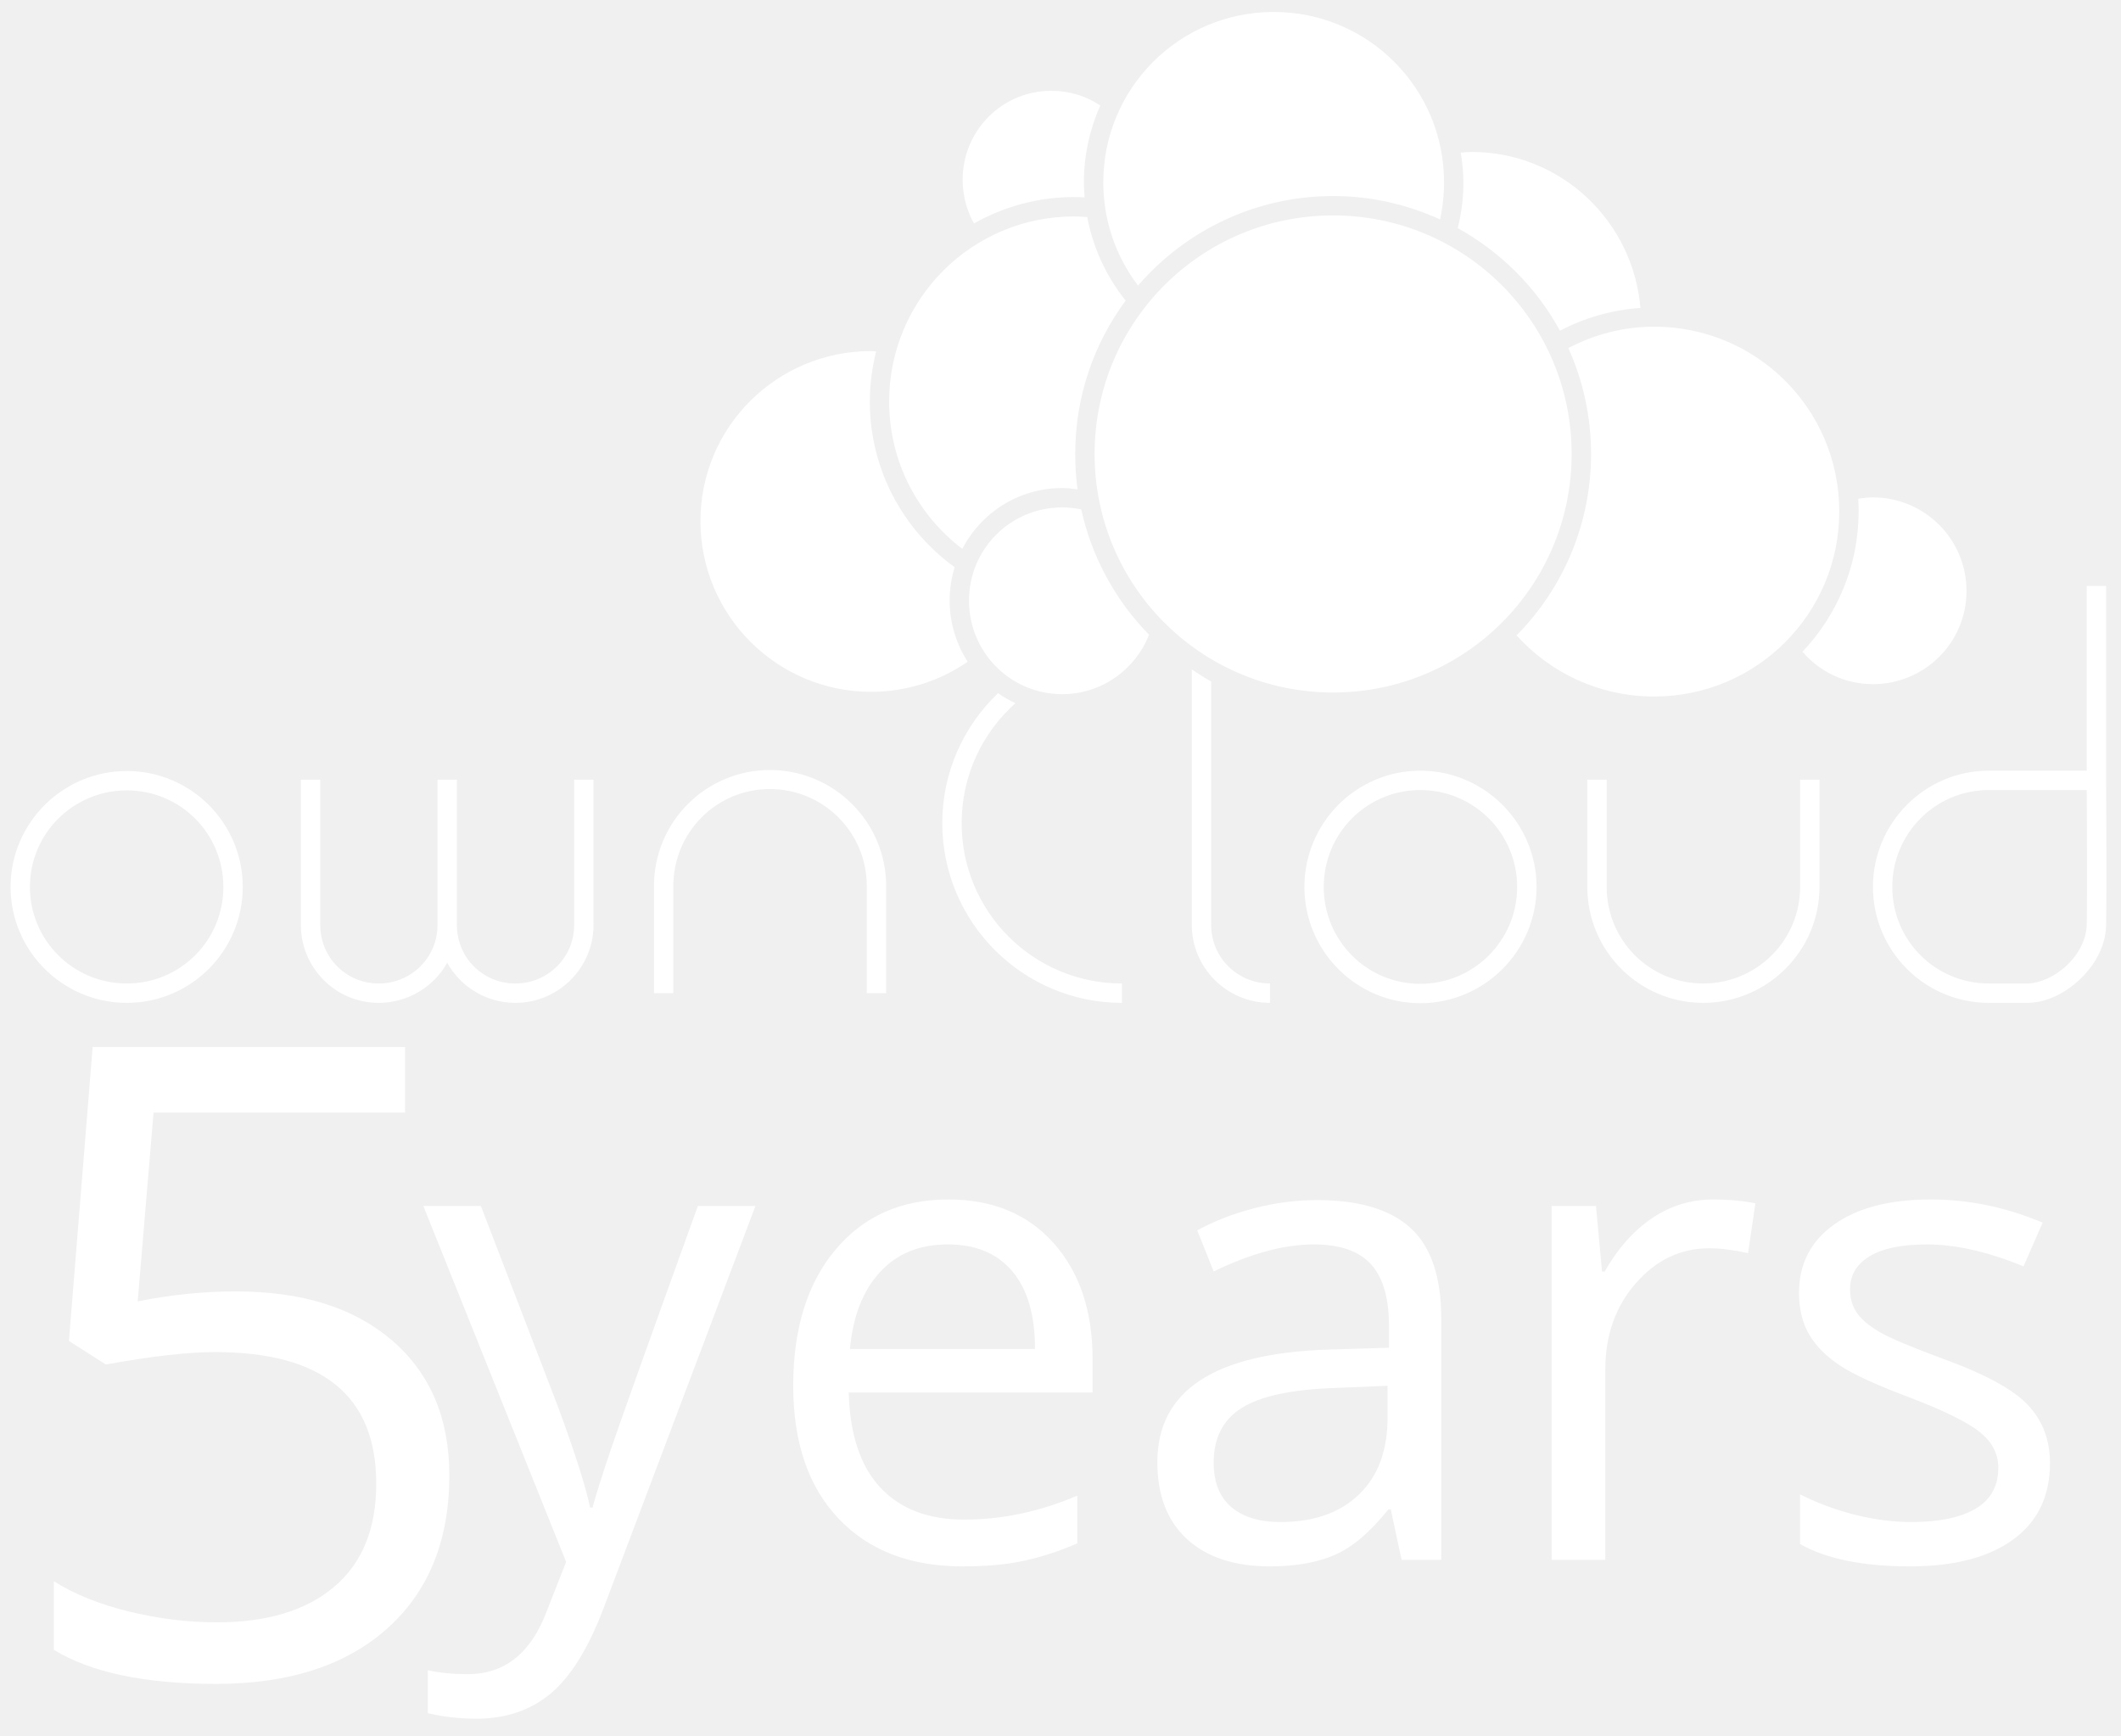
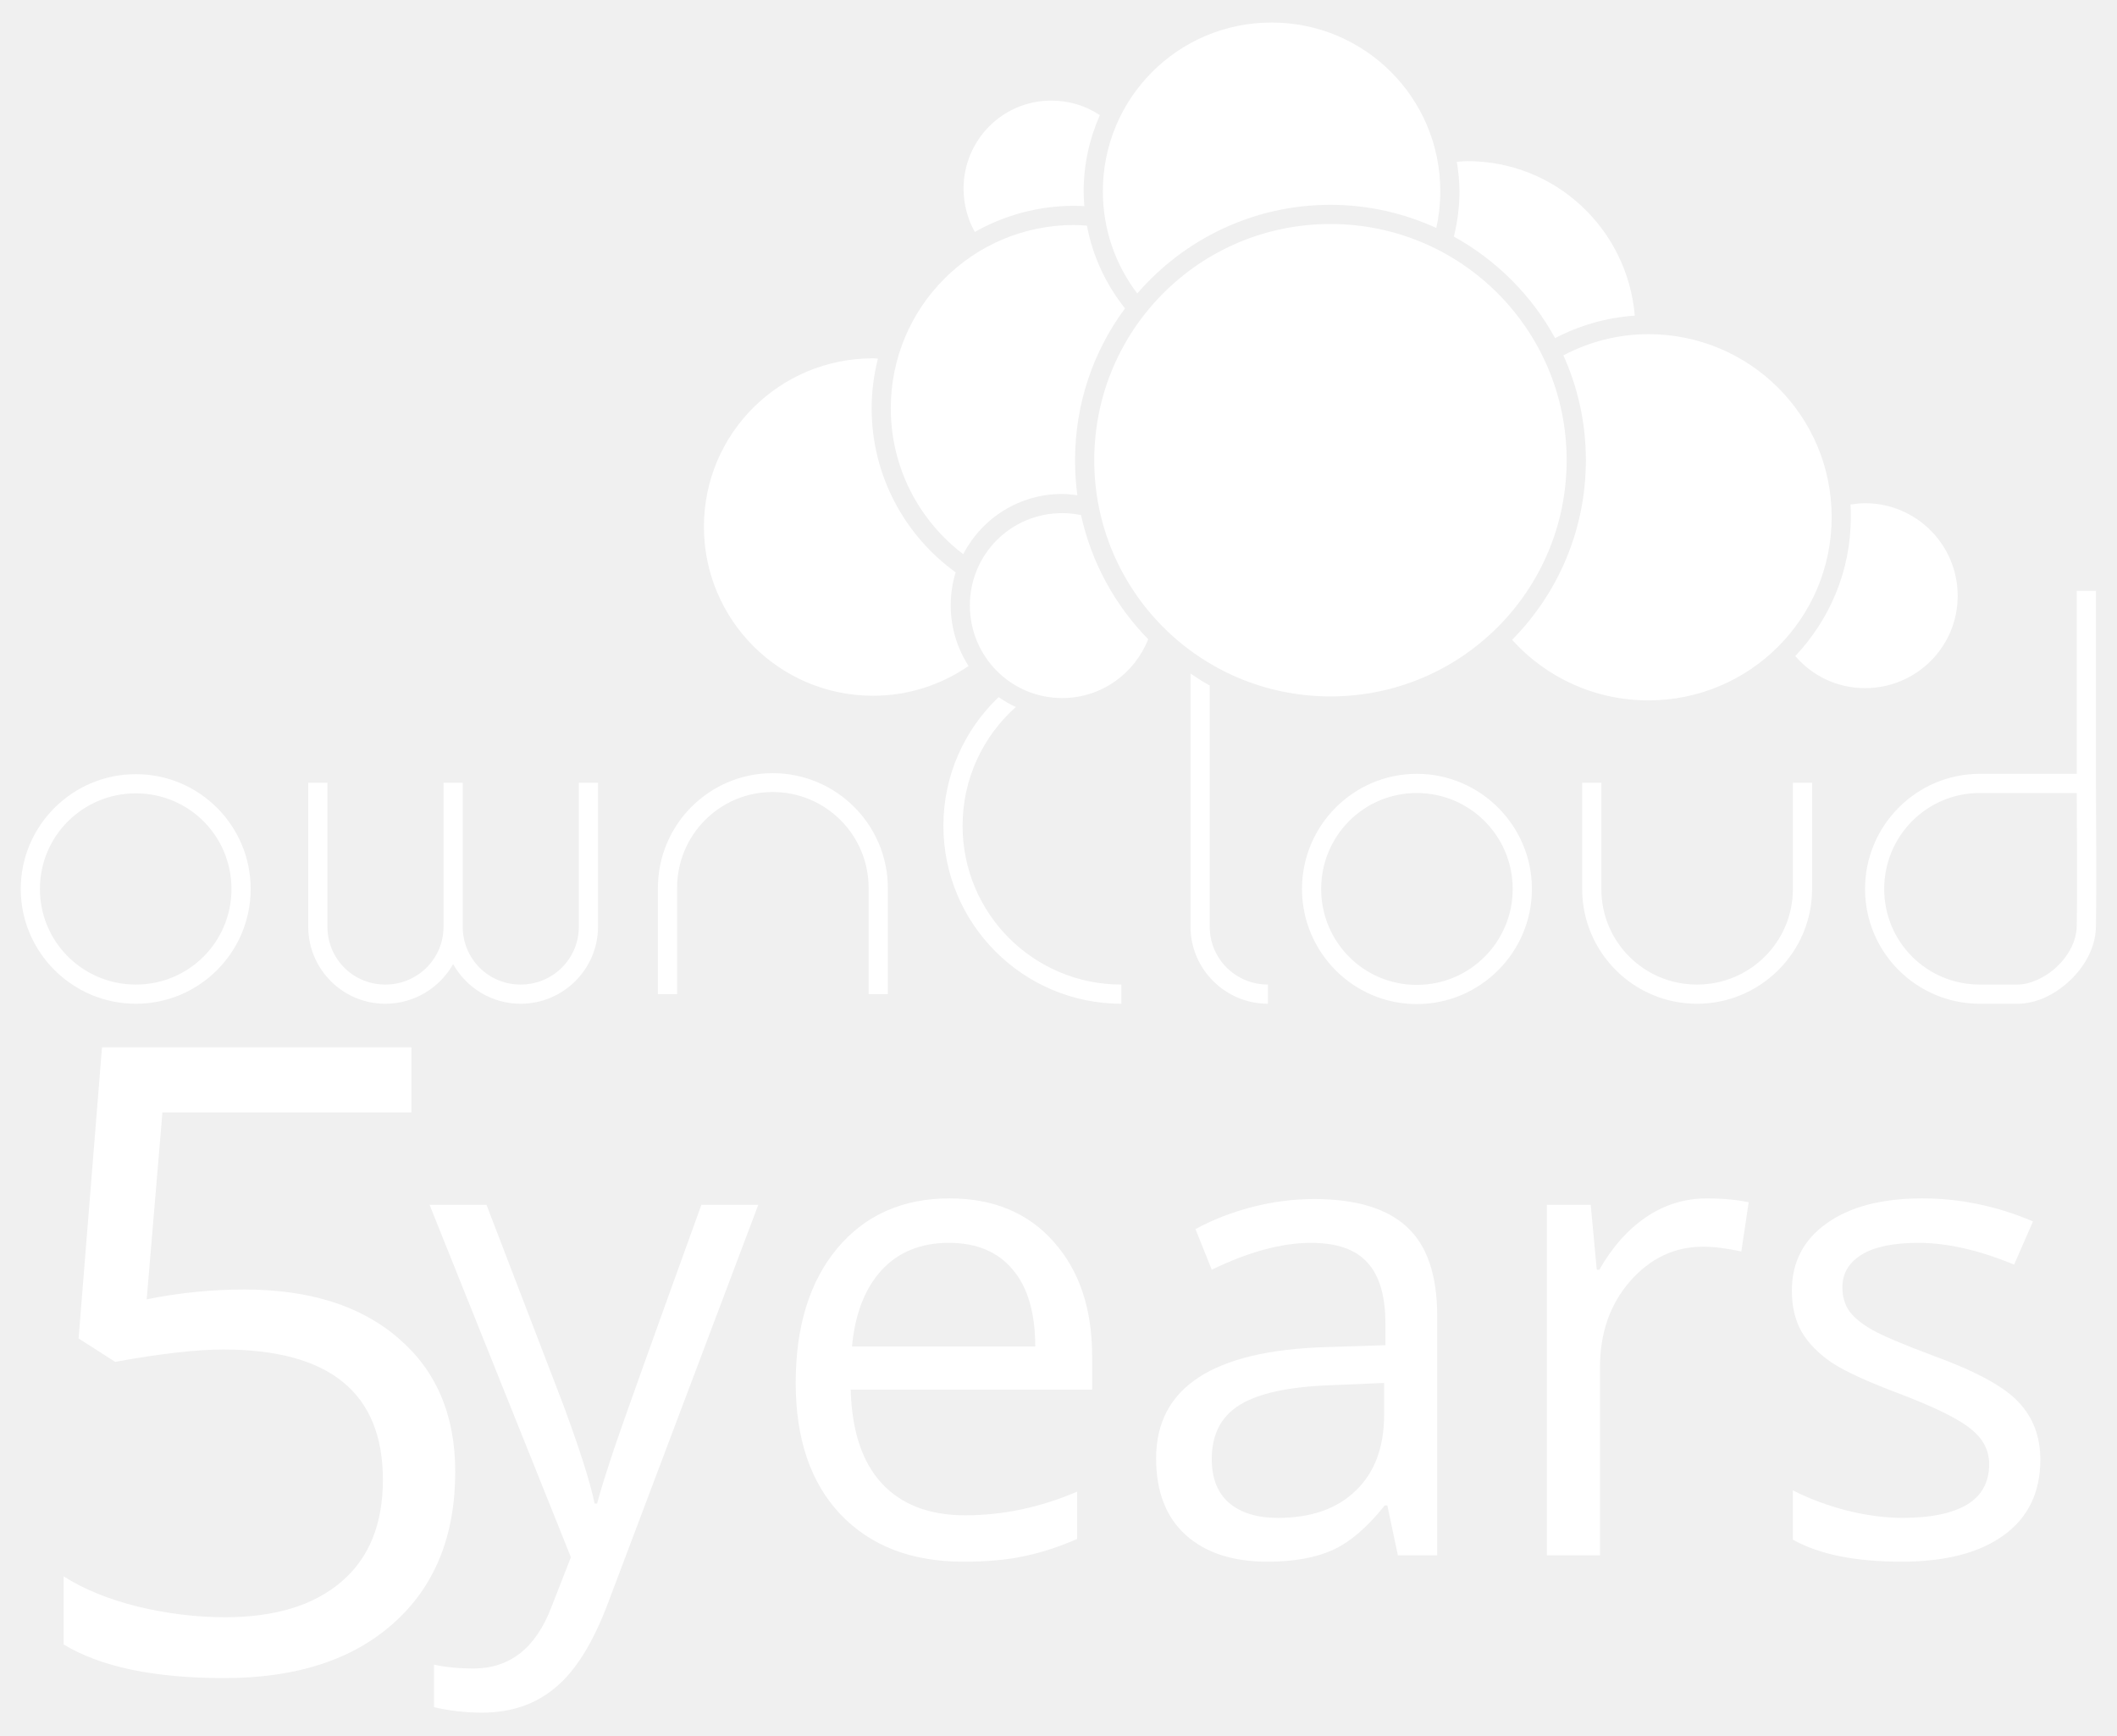
- <svg xmlns="http://www.w3.org/2000/svg" xmlns:xlink="http://www.w3.org/1999/xlink" enable-background="new 0 0 595.275 311.111" xml:space="preserve" height="207" width="253" version="1.1" y="0px" x="0px" viewBox="0 0 253 206.997" id="svg2982">
+ <svg xmlns="http://www.w3.org/2000/svg" xmlns:xlink="http://www.w3.org/1999/xlink" enable-background="new 0 0 595.275 311.111" xml:space="preserve" height="209" width="255" version="1.1" y="0px" x="0px" viewBox="0 0 255 208.996" id="svg2982">
  <defs id="defs2988">
    <linearGradient xlink:href="#linearGradient3763" id="linearGradient3822" gradientUnits="userSpaceOnUse" gradientTransform="translate(8,7)" x1="59.882" y1="-7.567" x2="59.882" y2="133.972" />
    <linearGradient id="linearGradient3763">
      <stop style="stop-color:#35537a;stop-opacity:1;" offset="0" id="stop3765" />
      <stop style="stop-color:#1d2d44;stop-opacity:1;" offset="1" id="stop3767" />
    </linearGradient>
    <clipPath clipPathUnits="userSpaceOnUse" id="clipPath3846">
      <rect style="fill:url(#linearGradient3850);fill-opacity:1;stroke:none" id="rect3848" width="144" height="144" x="0" y="0" rx="20" ry="20" />
    </clipPath>
    <linearGradient id="linearGradient3807">
      <stop style="stop-color:#ffffff;stop-opacity:1;" offset="0" id="stop3809" />
      <stop style="stop-color:#e6e6e6;stop-opacity:1;" offset="1" id="stop3811" />
    </linearGradient>
    <linearGradient id="linearGradient3807-6">
      <stop style="stop-color:#ffffff;stop-opacity:1;" offset="0" id="stop3809-5" />
      <stop style="stop-color:#e6e6e6;stop-opacity:1;" offset="1" id="stop3811-1" />
    </linearGradient>
  </defs>
-   <rect style="opacity:0.4;fill:#000000;fill-opacity:1;fill-rule:evenodd;stroke:#1d2d44;stroke-width:20;stroke-linecap:square;stroke-linejoin:miter;stroke-miterlimit:4;stroke-opacity:1;stroke-dasharray:none;stroke-dashoffset:0" id="rect3004" width="541.499" height="316.966" x="321.202" y="-33.711" />
-   <flowRoot xml:space="preserve" id="flowRoot3824" style="font-size:40px;font-style:normal;font-weight:normal;line-height:125%;letter-spacing:0px;word-spacing:0px;fill:#000000;fill-opacity:1;stroke:none;font-family:Sans" transform="translate(-1078.733,621.4241)">
+   <rect style="opacity:0.4;fill:#000000;fill-opacity:1;fill-rule:evenodd;stroke:#1d2d44;stroke-width:20;stroke-linecap:square;stroke-linejoin:miter;stroke-miterlimit:4;stroke-opacity:1;stroke-dasharray:none;stroke-dashoffset:0" id="rect3004" width="541.499" height="316.966" x="393.098" y="-60.033" />
+   <flowRoot xml:space="preserve" id="flowRoot3824" style="font-size:40px;font-style:normal;font-weight:normal;line-height:125%;letter-spacing:0px;word-spacing:0px;fill:#000000;fill-opacity:1;stroke:none;font-family:Sans" transform="translate(-1078.733,623.4241)">
    <flowRegion id="flowRegion3826">
      <rect id="rect3828" width="286.492" height="147.059" x="8.715" y="148.731" />
    </flowRegion>
    <flowPara id="flowPara3830" />
  </flowRoot>
-   <flowRoot style="font-size:40px;font-style:normal;font-weight:normal;line-height:125%;letter-spacing:0px;word-spacing:0px;fill:#000000;fill-opacity:1;stroke:none;font-family:Sans" id="flowRoot3879" xml:space="preserve" transform="translate(-538.7334,621.4251)">
+   <flowRoot style="font-size:40px;font-style:normal;font-weight:normal;line-height:125%;letter-spacing:0px;word-spacing:0px;fill:#000000;fill-opacity:1;stroke:none;font-family:Sans" id="flowRoot3879" xml:space="preserve" transform="translate(-538.7334,623.4251)">
    <flowRegion id="flowRegion3881">
      <rect y="148.731" x="8.715" height="147.059" width="286.492" id="rect3883" />
    </flowRegion>
    <flowPara id="flowPara3885" />
  </flowRoot>
-   <path style="text-indent:0;text-transform:none;block-progression:tb;color:#000000;fill:#ffffff;enable-background:accumulate" d="m 151.927,1.425 c -11.241,0 -20.322,9.082 -20.322,20.322 0,4.633 1.543,8.898 4.144,12.313 5.643,-6.532 13.972,-10.679 23.271,-10.679 4.55,0 8.864,1.013 12.751,2.789 0.315,-1.423 0.478,-2.904 0.478,-4.423 0.01,-11.24 -9.08,-20.322 -20.32,-20.322 z m -26.539,9.404 c -5.854,0 -10.56,4.746 -10.56,10.599 0,1.895 0.489,3.686 1.355,5.22 3.533,-1.993 7.616,-3.148 11.954,-3.148 0.419,0 0.822,0.017 1.235,0.04 -0.047,-0.593 -0.08,-1.188 -0.08,-1.793 0,-3.26 0.708,-6.363 1.952,-9.165 -1.675,-1.123 -3.683,-1.753 -5.858,-1.753 z m 50.128,7.292 c -0.432,0 -0.849,0.053 -1.275,0.08 0.184,1.161 0.319,2.334 0.319,3.546 0,1.887 -0.24,3.708 -0.677,5.459 5.128,2.838 9.387,7.085 12.193,12.233 2.91,-1.515 6.157,-2.479 9.603,-2.71 -0.888,-10.415 -9.517,-18.609 -20.163,-18.609 z m -16.497,7.571 c -15.729,0 -28.451,12.721 -28.451,28.451 0,15.729 12.721,28.451 28.451,28.451 15.73,0 28.451,-12.723 28.451,-28.451 0,-15.73 -12.722,-28.451 -28.451,-28.451 z m -30.882,0.12 c -12.203,0 -22.076,9.873 -22.076,22.076 0,7.184 3.423,13.543 8.727,17.573 2.236,-4.313 6.727,-7.252 11.914,-7.252 0.627,0 1.229,0.076 1.833,0.159 -0.19,-1.38 -0.279,-2.792 -0.279,-4.224 0,-6.846 2.228,-13.177 6.017,-18.29 -2.268,-2.838 -3.891,-6.247 -4.582,-9.962 -0.513,-0.035 -1.032,-0.08 -1.554,-0.08 z m 69.18,13.149 c -3.705,0 -7.176,0.946 -10.241,2.55 1.74,3.854 2.71,8.131 2.71,12.632 0,8.427 -3.388,16.079 -8.886,21.637 4.039,4.484 9.899,7.292 16.417,7.292 12.203,0 22.076,-9.873 22.076,-22.076 0,-12.203 -9.873,-22.036 -22.076,-22.036 z m -93.403,2.909 c -11.241,0 -20.362,9.041 -20.362,20.282 0,11.241 9.121,20.362 20.362,20.362 4.279,0 8.242,-1.333 11.516,-3.586 -1.353,-2.102 -2.152,-4.616 -2.152,-7.292 0,-1.389 0.205,-2.724 0.598,-3.985 -6.129,-4.43 -10.121,-11.638 -10.121,-19.764 0,-2.065 0.272,-4.061 0.757,-5.977 -0.201,-0.006 -0.395,-0.04 -0.598,-0.04 z m 119.5,17.453 c -0.6,0 -1.18,0.068 -1.753,0.159 0.032,0.507 0.04,0.999 0.04,1.514 0,6.482 -2.557,12.364 -6.694,16.736 2.035,2.367 5.025,3.865 8.408,3.865 6.162,0 11.157,-4.955 11.157,-11.117 0,-6.162 -4.995,-11.157 -11.157,-11.157 z m -96.71,1.195 c -6.162,0 -11.118,4.955 -11.118,11.117 0,6.162 4.955,11.157 11.118,11.157 4.723,0 8.732,-2.947 10.36,-7.093 -3.973,-4.046 -6.828,-9.208 -8.089,-14.943 -0.738,-0.153 -1.488,-0.239 -2.271,-0.239 z m 122.21,9.364 v 22.036 h -11.675 c -7.632,0 -13.827,6.235 -13.827,13.867 0,7.631 6.195,13.827 13.827,13.827 h 4.543 c 2.239,0 4.475,-1.087 6.256,-2.749 1.781,-1.662 3.141,-3.964 3.188,-6.535 0.08,-4.412 0,-17.254 0,-17.254 v -23.191 h -2.311 z m -106.75,9.962 v 30.483 c 0,5.123 4.201,9.284 9.324,9.284 v -2.311 c -3.877,0 -7.013,-3.097 -7.013,-6.973 V 81.278 c -0.805,-0.432 -1.551,-0.934 -2.311,-1.435 z m -23.112,2.829 c -4.093,3.906 -6.655,9.405 -6.655,15.501 0,11.827 9.612,21.438 21.438,21.438 v -2.311 c -10.579,0 -19.127,-8.547 -19.127,-19.127 0,-5.691 2.484,-10.805 6.415,-14.305 -0.735,-0.339 -1.415,-0.735 -2.072,-1.195 z m -27.216,9.165 c -7.632,0 -13.827,6.195 -13.827,13.827 v 12.791 h 2.311 v -12.791 c 0,-6.385 5.131,-11.556 11.516,-11.556 6.386,0 11.556,5.171 11.556,11.556 v 12.791 h 2.311 v -12.791 c 0,-7.632 -6.234,-13.827 -13.867,-13.827 z m 77.583,0.08 c -7.633,0 -13.827,6.234 -13.827,13.867 0,7.633 6.194,13.867 13.827,13.867 7.633,0 13.867,-6.234 13.867,-13.867 0,-7.633 -6.234,-13.867 -13.867,-13.867 z m -154.29,0.04 c -7.632,0 -13.867,6.195 -13.867,13.827 0,7.632 6.235,13.827 13.867,13.827 7.632,0 13.827,-6.195 13.827,-13.827 0,-7.632 -6.195,-13.827 -13.827,-13.827 z m 20.761,1.036 v 17.334 c 0,5.123 4.162,9.284 9.284,9.284 3.491,0 6.572,-1.93 8.169,-4.782 1.586,2.851 4.638,4.782 8.129,4.782 5.123,0 9.324,-4.161 9.324,-9.284 V 92.994 h -2.311 v 17.334 c 0,3.876 -3.137,6.973 -7.013,6.973 -3.877,0 -6.973,-3.097 -6.973,-6.973 V 92.994 h -2.311 v 17.334 c 0,3.877 -3.135,6.973 -7.013,6.973 -3.875,0 -6.973,-3.097 -6.973,-6.973 V 92.994 h -2.311 z m 153.45,0 v 12.791 c 0,7.631 6.195,13.827 13.827,13.827 7.632,0 13.867,-6.196 13.867,-13.827 V 92.994 h -2.311 v 12.791 c 0,6.384 -5.171,11.516 -11.556,11.516 -6.385,0 -11.516,-5.132 -11.516,-11.516 V 92.994 h -2.311 z m -19.924,1.235 c 6.386,0 11.556,5.17 11.556,11.556 0,6.386 -5.17,11.556 -11.556,11.556 -6.386,0 -11.516,-5.17 -11.516,-11.556 0,-6.386 5.13,-11.556 11.516,-11.556 z m 67.821,0 h 11.675 c 0.01,1.527 0.073,12.046 0,16.059 -0.033,1.786 -1.012,3.578 -2.431,4.901 -1.419,1.324 -3.254,2.112 -4.702,2.112 h -4.543 c -6.385,0 -11.516,-5.132 -11.516,-11.516 0,-6.385 5.131,-11.556 11.516,-11.556 z m -222.11,0.04 c 6.385,0 11.516,5.131 11.516,11.516 0,6.385 -5.131,11.516 -11.516,11.516 -6.385,0 -11.556,-5.131 -11.556,-11.516 0,-6.385 5.171,-11.516 11.556,-11.516 z" id="path4159" />
-   <g style="font-size:40px;font-style:normal;font-weight:normal;line-height:100%;letter-spacing:0px;word-spacing:0px;fill:#000000;fill-opacity:1;stroke:none;font-family:Sans" id="text4161" transform="matrix(1.55252,0,0,1.55252,51.97771,-64.06141)">
-     <text xml:space="preserve" style="font-size:8.13px;font-style:normal;font-variant:normal;font-weight:normal;font-stretch:normal;line-height:125%;letter-spacing:0px;word-spacing:0px;fill:#000000;fill-opacity:1;stroke:none;font-family:Awesome;-inkscape-font-specification:Awesome" x="-1" y="161.098" id="text3006">
-       <tspan x="-1" y="161.098" style="font-size:50.813px;fill:#ffffff;font-family:Open Sans;-inkscape-font-specification:Open Sans" id="tspan3010">years</tspan>
-     </text>
+   <path style="text-indent:0;text-transform:none;block-progression:tb;color:#000000;fill:#ffffff;enable-background:accumulate" d="m 153.165,2.712 c -11.241,0 -20.322,9.082 -20.322,20.322 0,4.633 1.543,8.898 4.144,12.313 5.643,-6.532 13.972,-10.679 23.271,-10.679 4.55,0 8.864,1.013 12.751,2.789 0.315,-1.423 0.478,-2.904 0.478,-4.423 0.01,-11.24 -9.08,-20.322 -20.32,-20.322 z m -26.539,9.404 c -5.854,0 -10.56,4.746 -10.56,10.599 0,1.895 0.489,3.686 1.355,5.22 3.533,-1.993 7.616,-3.148 11.954,-3.148 0.419,0 0.822,0.017 1.235,0.04 -0.047,-0.593 -0.08,-1.188 -0.08,-1.793 0,-3.26 0.708,-6.363 1.952,-9.165 -1.675,-1.123 -3.683,-1.753 -5.858,-1.753 z m 50.128,7.292 c -0.432,0 -0.849,0.053 -1.275,0.08 0.184,1.161 0.319,2.334 0.319,3.546 0,1.887 -0.24,3.708 -0.677,5.459 5.128,2.838 9.387,7.085 12.193,12.233 2.91,-1.515 6.157,-2.479 9.603,-2.71 -0.888,-10.415 -9.517,-18.609 -20.163,-18.609 z m -16.497,7.571 c -15.729,0 -28.451,12.721 -28.451,28.451 0,15.729 12.721,28.451 28.451,28.451 15.73,0 28.451,-12.723 28.451,-28.451 0,-15.73 -12.722,-28.451 -28.451,-28.451 z m -30.882,0.12 c -12.203,0 -22.076,9.873 -22.076,22.076 0,7.184 3.423,13.543 8.727,17.573 2.236,-4.313 6.727,-7.252 11.914,-7.252 0.627,0 1.229,0.076 1.833,0.159 -0.19,-1.38 -0.279,-2.792 -0.279,-4.224 0,-6.846 2.228,-13.177 6.017,-18.29 -2.268,-2.838 -3.891,-6.247 -4.582,-9.962 -0.513,-0.035 -1.032,-0.08 -1.554,-0.08 z m 69.18,13.149 c -3.705,0 -7.176,0.946 -10.241,2.55 1.74,3.854 2.71,8.131 2.71,12.632 0,8.427 -3.388,16.079 -8.886,21.637 4.039,4.484 9.899,7.292 16.417,7.292 12.203,0 22.076,-9.873 22.076,-22.076 0,-12.203 -9.873,-22.036 -22.076,-22.036 z m -93.403,2.909 c -11.241,0 -20.362,9.041 -20.362,20.282 0,11.241 9.121,20.362 20.362,20.362 4.279,0 8.242,-1.333 11.516,-3.586 -1.353,-2.102 -2.152,-4.616 -2.152,-7.292 0,-1.389 0.205,-2.724 0.598,-3.985 -6.129,-4.43 -10.121,-11.638 -10.121,-19.764 0,-2.065 0.272,-4.061 0.757,-5.977 -0.201,-0.006 -0.395,-0.04 -0.598,-0.04 z m 119.5,17.453 c -0.6,0 -1.18,0.068 -1.753,0.159 0.032,0.507 0.04,0.999 0.04,1.514 0,6.482 -2.557,12.364 -6.694,16.736 2.035,2.367 5.025,3.865 8.408,3.865 6.162,0 11.157,-4.955 11.157,-11.117 0,-6.162 -4.995,-11.157 -11.157,-11.157 z m -96.71,1.195 c -6.162,0 -11.118,4.955 -11.118,11.117 0,6.162 4.955,11.157 11.118,11.157 4.723,0 8.732,-2.947 10.36,-7.093 -3.973,-4.046 -6.828,-9.208 -8.089,-14.943 -0.738,-0.153 -1.488,-0.239 -2.271,-0.239 z m 122.21,9.364 v 22.036 h -11.675 c -7.632,0 -13.827,6.235 -13.827,13.867 0,7.631 6.195,13.827 13.827,13.827 h 4.543 c 2.239,0 4.475,-1.087 6.256,-2.749 1.781,-1.662 3.141,-3.964 3.188,-6.535 0.08,-4.412 0,-17.254 0,-17.254 v -23.191 h -2.311 z m -106.75,9.962 v 30.483 c 0,5.123 4.201,9.284 9.324,9.284 v -2.311 c -3.877,0 -7.013,-3.097 -7.013,-6.973 V 82.565 c -0.805,-0.432 -1.551,-0.934 -2.311,-1.435 z m -23.112,2.829 c -4.093,3.906 -6.655,9.405 -6.655,15.501 0,11.827 9.612,21.438 21.438,21.438 v -2.311 c -10.579,0 -19.127,-8.547 -19.127,-19.127 0,-5.691 2.484,-10.805 6.415,-14.305 -0.735,-0.339 -1.415,-0.735 -2.072,-1.195 z m -27.216,9.165 c -7.632,0 -13.827,6.195 -13.827,13.827 v 12.791 h 2.311 v -12.791 c 0,-6.385 5.131,-11.556 11.516,-11.556 6.386,0 11.556,5.171 11.556,11.556 v 12.791 h 2.311 v -12.791 c 0,-7.632 -6.234,-13.827 -13.867,-13.827 z m 77.583,0.08 c -7.633,0 -13.827,6.234 -13.827,13.867 0,7.633 6.194,13.867 13.827,13.867 7.633,0 13.867,-6.234 13.867,-13.867 0,-7.633 -6.234,-13.867 -13.867,-13.867 z m -154.29,0.04 c -7.632,0 -13.867,6.195 -13.867,13.827 0,7.632 6.235,13.827 13.867,13.827 7.632,0 13.827,-6.195 13.827,-13.827 0,-7.632 -6.195,-13.827 -13.827,-13.827 z m 20.761,1.036 v 17.334 c 0,5.123 4.162,9.284 9.284,9.284 3.491,0 6.572,-1.93 8.169,-4.782 1.586,2.851 4.638,4.782 8.129,4.782 5.123,0 9.324,-4.161 9.324,-9.284 V 94.281 h -2.311 v 17.334 c 0,3.876 -3.137,6.973 -7.013,6.973 -3.877,0 -6.973,-3.097 -6.973,-6.973 V 94.281 h -2.311 v 17.334 c 0,3.877 -3.135,6.973 -7.013,6.973 -3.875,0 -6.973,-3.097 -6.973,-6.973 V 94.281 h -2.311 z m 153.45,0 v 12.791 c 0,7.631 6.195,13.827 13.827,13.827 7.632,0 13.867,-6.196 13.867,-13.827 V 94.281 h -2.311 v 12.791 c 0,6.384 -5.171,11.516 -11.556,11.516 -6.385,0 -11.516,-5.132 -11.516,-11.516 V 94.281 h -2.311 z m -19.924,1.235 c 6.386,0 11.556,5.17 11.556,11.556 0,6.386 -5.17,11.556 -11.556,11.556 -6.386,0 -11.516,-5.17 -11.516,-11.556 0,-6.386 5.13,-11.556 11.516,-11.556 z m 67.821,0 h 11.675 c 0.01,1.527 0.073,12.046 0,16.059 -0.033,1.786 -1.012,3.578 -2.431,4.901 -1.419,1.324 -3.254,2.112 -4.702,2.112 h -4.543 c -6.385,0 -11.516,-5.132 -11.516,-11.516 0,-6.385 5.131,-11.556 11.516,-11.556 z m -222.11,0.04 c 6.385,0 11.516,5.131 11.516,11.516 0,6.385 -5.131,11.516 -11.516,11.516 -6.385,0 -11.556,-5.131 -11.556,-11.516 0,-6.385 5.171,-11.516 11.556,-11.516 z" id="path4159" />
+   <g style="font-size:40px;font-style:normal;font-weight:normal;line-height:100%;letter-spacing:0px;word-spacing:0px;fill:#ffffff;fill-opacity:1;stroke:none;font-family:Sans" id="text4161" transform="matrix(1.55252,0,0,1.55252,53.21656,-62.77486)">
+     <g style="font-size:8.13px;font-variant:normal;font-stretch:normal;line-height:125%;fill:#ffffff;font-family:Awesome;-inkscape-font-specification:Awesome" id="text3006">
+       <path d="m -0.95,133.905 4.416,0 5.955,15.507 c 1.307,3.54 2.117,6.095 2.432,7.667 l 0.198,0 c 0.215,-0.844 0.662,-2.283 1.34,-4.317 0.695,-2.051 2.944,-8.337 6.749,-18.857 l 4.416,0 -11.686,30.964 c -1.158,3.06 -2.514,5.227 -4.069,6.501 -1.538,1.29 -3.432,1.935 -5.682,1.935 -1.257,-1e-5 -2.498,-0.141 -3.722,-0.422 l 0,-3.3 c 0.91,0.198 1.927,0.298 3.052,0.298 2.828,-1e-5 4.846,-1.588 6.054,-4.764 l 1.513,-3.871 -10.967,-27.342" style="font-size:50.813px;font-family:Open Sans;-inkscape-font-specification:Open Sans;fill:#ffffff" id="path3033" />
+       <path d="m 40.46,161.594 c -4.019,0 -7.195,-1.224 -9.528,-3.672 -2.316,-2.448 -3.474,-5.847 -3.474,-10.197 -3e-6,-4.383 1.075,-7.865 3.225,-10.446 2.167,-2.58 5.07,-3.871 8.709,-3.871 3.407,3e-5 6.104,1.125 8.088,3.374 1.985,2.233 2.977,5.186 2.977,8.858 l 0,2.605 -18.732,0 c 0.083,3.192 0.885,5.616 2.407,7.27 1.538,1.654 3.697,2.481 6.476,2.481 2.928,1e-5 5.822,-0.612 8.684,-1.836 l 0,3.672 c -1.456,0.629 -2.837,1.075 -4.143,1.34 -1.29,0.281 -2.853,0.422 -4.689,0.422 m -1.117,-24.737 c -2.183,3e-5 -3.928,0.711 -5.235,2.134 -1.29,1.423 -2.051,3.391 -2.283,5.905 l 14.217,0 c -2.2e-5,-2.597 -0.579,-4.582 -1.737,-5.955 -1.158,-1.389 -2.812,-2.084 -4.962,-2.084" style="font-size:50.813px;font-family:Open Sans;-inkscape-font-specification:Open Sans;fill:#ffffff" id="path3035" />
+       <path d="m 74.178,161.098 -0.819,-3.871 -0.198,0 c -1.356,1.704 -2.713,2.862 -4.069,3.474 -1.34,0.595 -3.019,0.893 -5.037,0.893 -2.696,0 -4.813,-0.695 -6.352,-2.084 -1.522,-1.389 -2.283,-3.366 -2.283,-5.93 -3e-6,-5.492 4.392,-8.37 13.175,-8.634 l 4.615,-0.149 0,-1.687 c -2e-5,-2.134 -0.463,-3.705 -1.389,-4.714 -0.91,-1.026 -2.374,-1.538 -4.392,-1.538 -2.266,3e-5 -4.83,0.695 -7.691,2.084 l -1.265,-3.151 c 1.34,-0.728 2.804,-1.298 4.392,-1.712 1.604,-0.413 3.209,-0.62 4.813,-0.62 3.242,2e-5 5.64,0.72 7.195,2.159 1.571,1.439 2.357,3.747 2.357,6.922 l 0,18.559 -3.052,0 m -9.304,-2.903 c 2.564,1e-5 4.574,-0.703 6.029,-2.109 1.472,-1.406 2.208,-3.374 2.208,-5.905 l 0,-2.456 -4.119,0.174 c -3.275,0.116 -5.64,0.629 -7.096,1.538 -1.439,0.893 -2.159,2.291 -2.159,4.193 -7e-6,1.489 0.447,2.622 1.34,3.399 0.91,0.777 2.175,1.166 3.796,1.166" style="font-size:50.813px;font-family:Open Sans;-inkscape-font-specification:Open Sans;fill:#ffffff" id="path3037" />
+       <path d="m 98.146,133.409 c 1.207,3e-5 2.291,0.099 3.25,0.298 l -0.571,3.821 c -1.125,-0.248 -2.117,-0.372 -2.977,-0.372 -2.2,2e-5 -4.086,0.893 -5.657,2.68 -1.555,1.786 -2.332,4.011 -2.332,6.674 l 0,14.589 -4.119,0 0,-27.193 3.399,0 0.471,5.037 0.198,0 c 1.009,-1.77 2.225,-3.134 3.647,-4.094 1.422,-0.959 2.986,-1.439 4.689,-1.439" style="font-size:50.813px;font-family:Open Sans;-inkscape-font-specification:Open Sans;fill:#ffffff" id="path3039" />
+       <path d="m 124.024,153.679 c -2e-5,2.531 -0.943,4.483 -2.828,5.855 -1.886,1.373 -4.532,2.059 -7.94,2.059 -3.606,0 -6.418,-0.571 -8.436,-1.712 l 0,-3.821 c 1.307,0.662 2.704,1.183 4.193,1.563 1.505,0.38 2.953,0.571 4.342,0.571 2.15,1e-5 3.804,-0.339 4.962,-1.017 1.158,-0.695 1.737,-1.745 1.737,-3.151 -2e-5,-1.059 -0.463,-1.96 -1.389,-2.704 -0.91,-0.761 -2.696,-1.654 -5.359,-2.68 -2.531,-0.943 -4.334,-1.762 -5.409,-2.456 -1.059,-0.711 -1.853,-1.513 -2.382,-2.407 -0.513,-0.893 -0.769,-1.96 -0.769,-3.201 0,-2.216 0.901,-3.962 2.704,-5.235 1.803,-1.29 4.276,-1.935 7.419,-1.935 2.928,3e-5 5.789,0.596 8.585,1.786 l -1.464,3.35 c -2.729,-1.125 -5.202,-1.687 -7.419,-1.687 -1.952,3e-5 -3.424,0.306 -4.416,0.918 -0.992,0.612 -1.489,1.456 -1.489,2.531 -1e-5,0.728 0.182,1.348 0.546,1.861 0.38,0.513 0.984,1.001 1.811,1.464 0.827,0.463 2.415,1.133 4.764,2.01 3.225,1.174 5.401,2.357 6.525,3.548 1.141,1.191 1.712,2.688 1.712,4.491" style="font-size:50.813px;font-family:Open Sans;-inkscape-font-specification:Open Sans;fill:#ffffff" id="path3041" />
+     </g>
  </g>
-   <text xml:space="preserve" style="font-size:16.798px;font-style:normal;font-variant:normal;font-weight:normal;font-stretch:normal;line-height:125%;letter-spacing:0px;word-spacing:0px;fill:#000000;fill-opacity:1;stroke:none;font-family:Awesome;-inkscape-font-specification:Awesome" x="-0.385" y="199.811" id="text3006-5">
-     <tspan x="-0.385" y="199.811" style="font-size:104.991px;fill:#ffffff;font-family:Open Sans;-inkscape-font-specification:Open Sans" id="tspan3010-0">5</tspan>
-   </text>
+   <g style="font-size:16.798px;font-style:normal;font-variant:normal;font-weight:normal;font-stretch:normal;line-height:125%;letter-spacing:0px;word-spacing:0px;fill:#ffffff;fill-opacity:1;stroke:none;font-family:Awesome;-inkscape-font-specification:Awesome" id="text3006-5">
+     <path d="m 29.408,155.318 c 7.895,4e-5 14.098,1.965 18.609,5.895 4.545,3.896 6.818,9.245 6.818,16.046 -5.4e-5,7.758 -2.478,13.842 -7.433,18.25 -4.921,4.409 -11.723,6.613 -20.403,6.613 -8.442,0 -14.884,-1.35 -19.327,-4.05 l 0,-8.202 c 2.392,1.538 5.366,2.751 8.92,3.64 3.554,0.854 7.057,1.282 10.509,1.282 6.015,1e-5 10.68,-1.418 13.995,-4.255 3.349,-2.837 5.024,-6.938 5.024,-12.304 -4.6e-5,-10.458 -6.408,-15.687 -19.224,-15.687 -3.247,4e-5 -7.587,0.496 -13.021,1.487 l -4.409,-2.82 2.82,-35.065 37.27,0 0,7.844 -29.99,0 -1.897,22.505 c 3.93,-0.786 7.844,-1.179 11.74,-1.179" style="font-size:104.991px;font-family:Open Sans;-inkscape-font-specification:Open Sans;fill:#ffffff" id="path3030" />
+   </g>
</svg>
